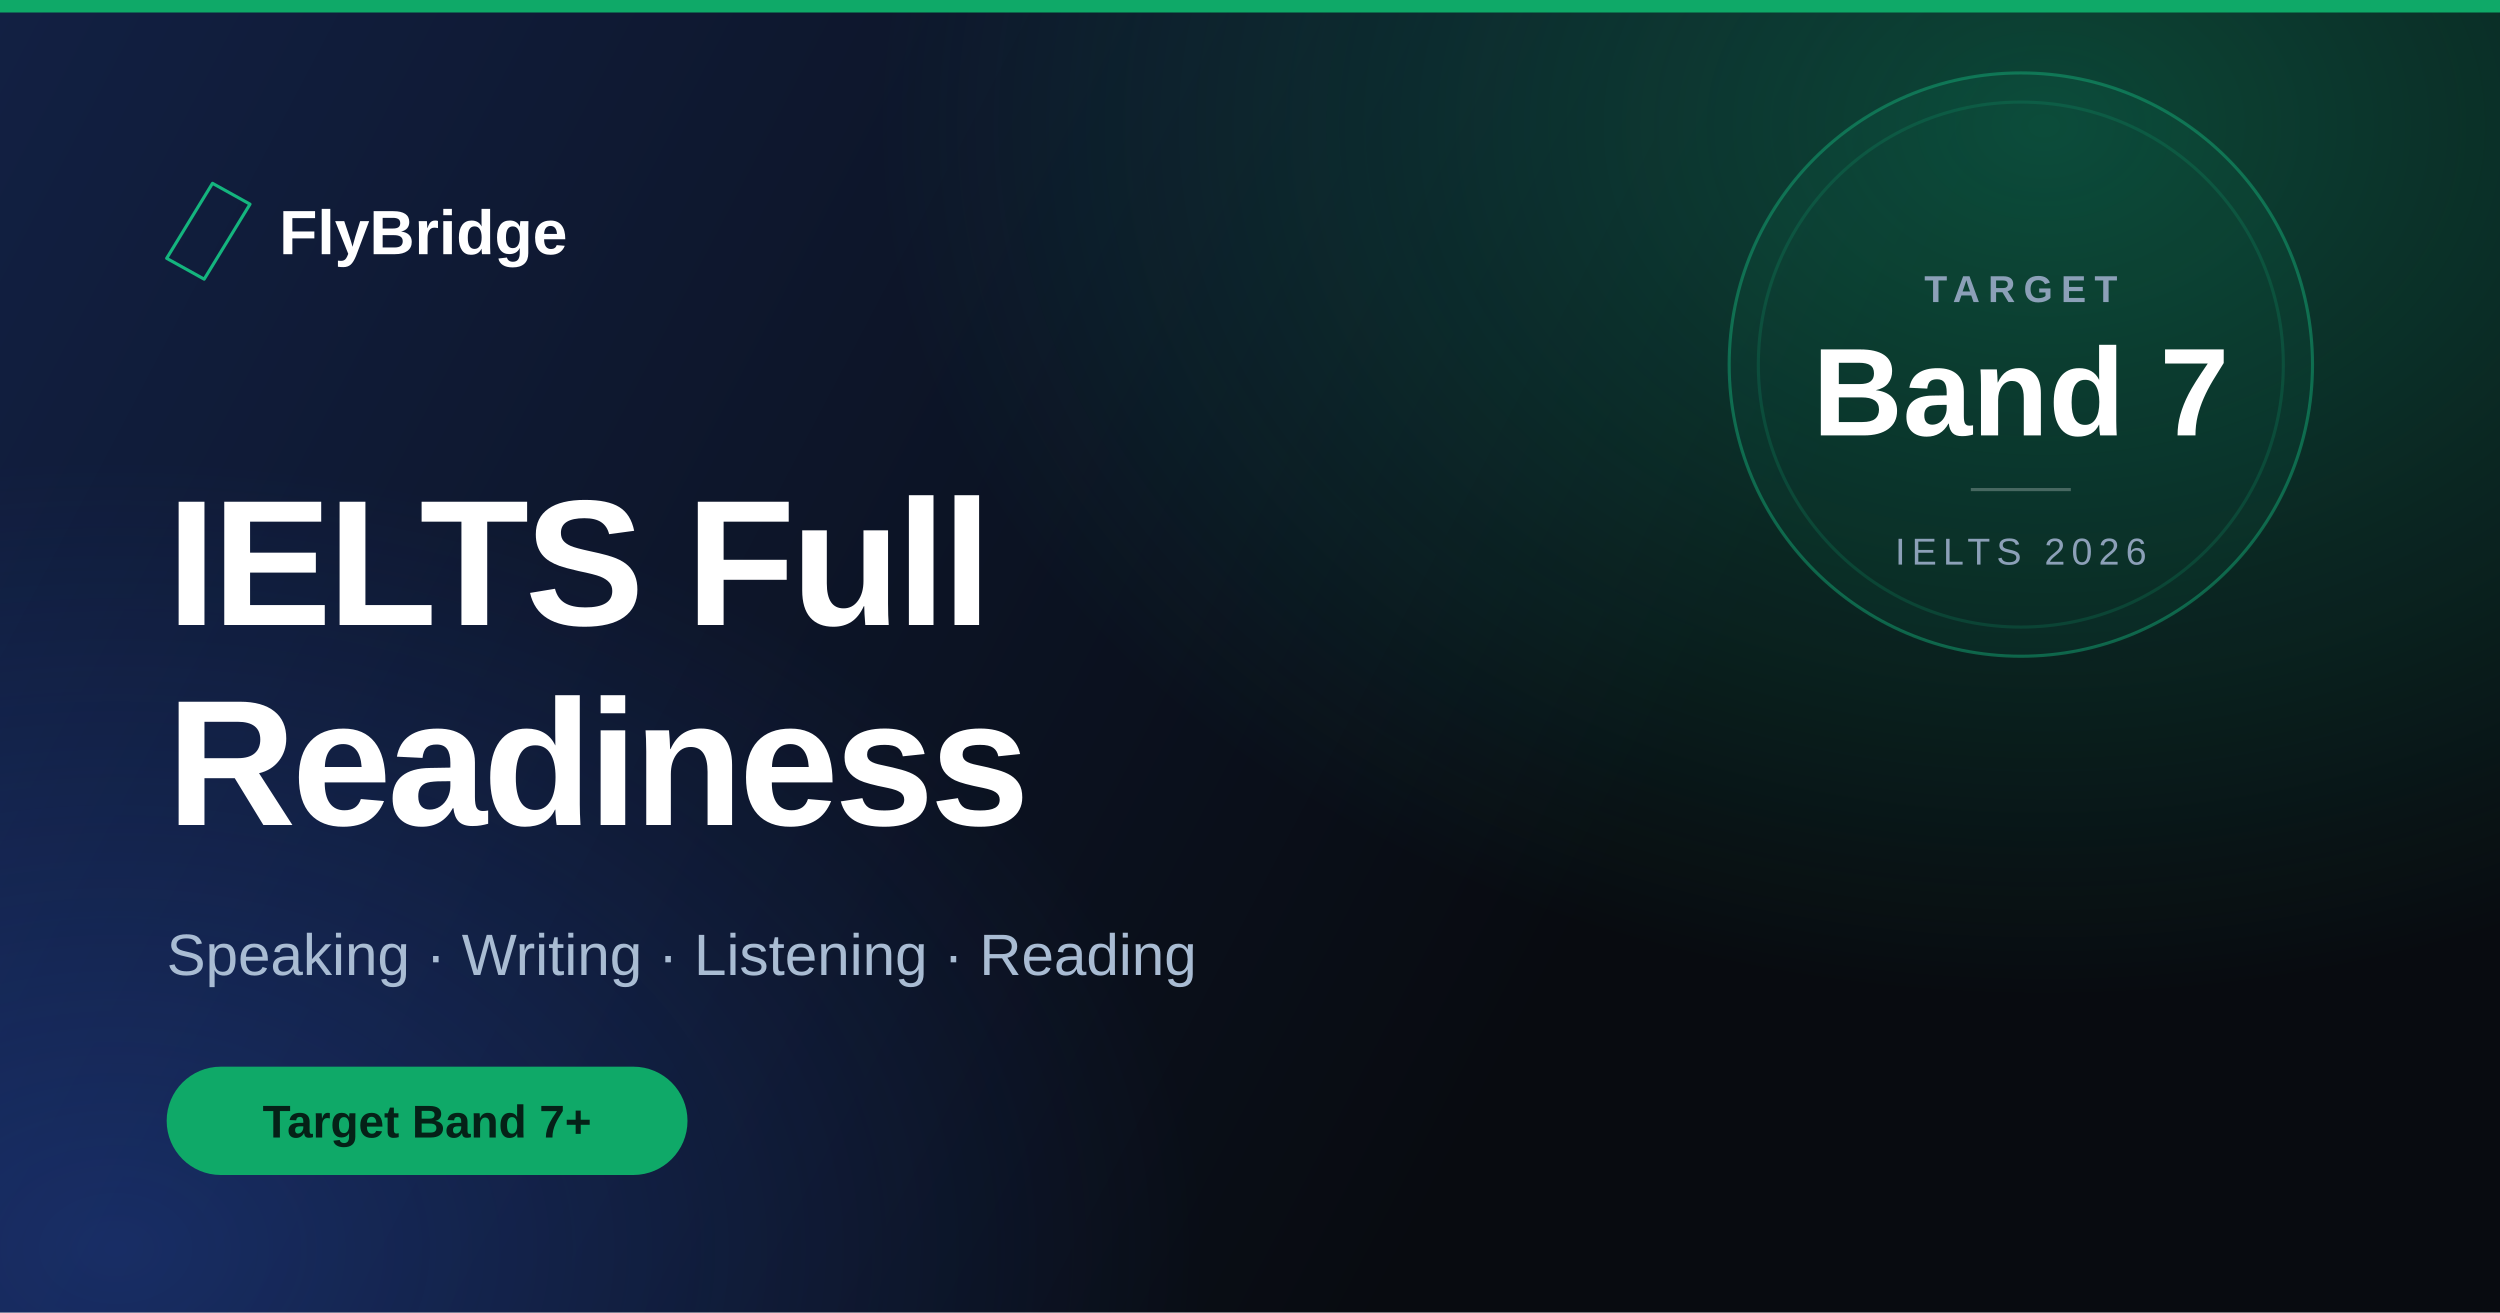
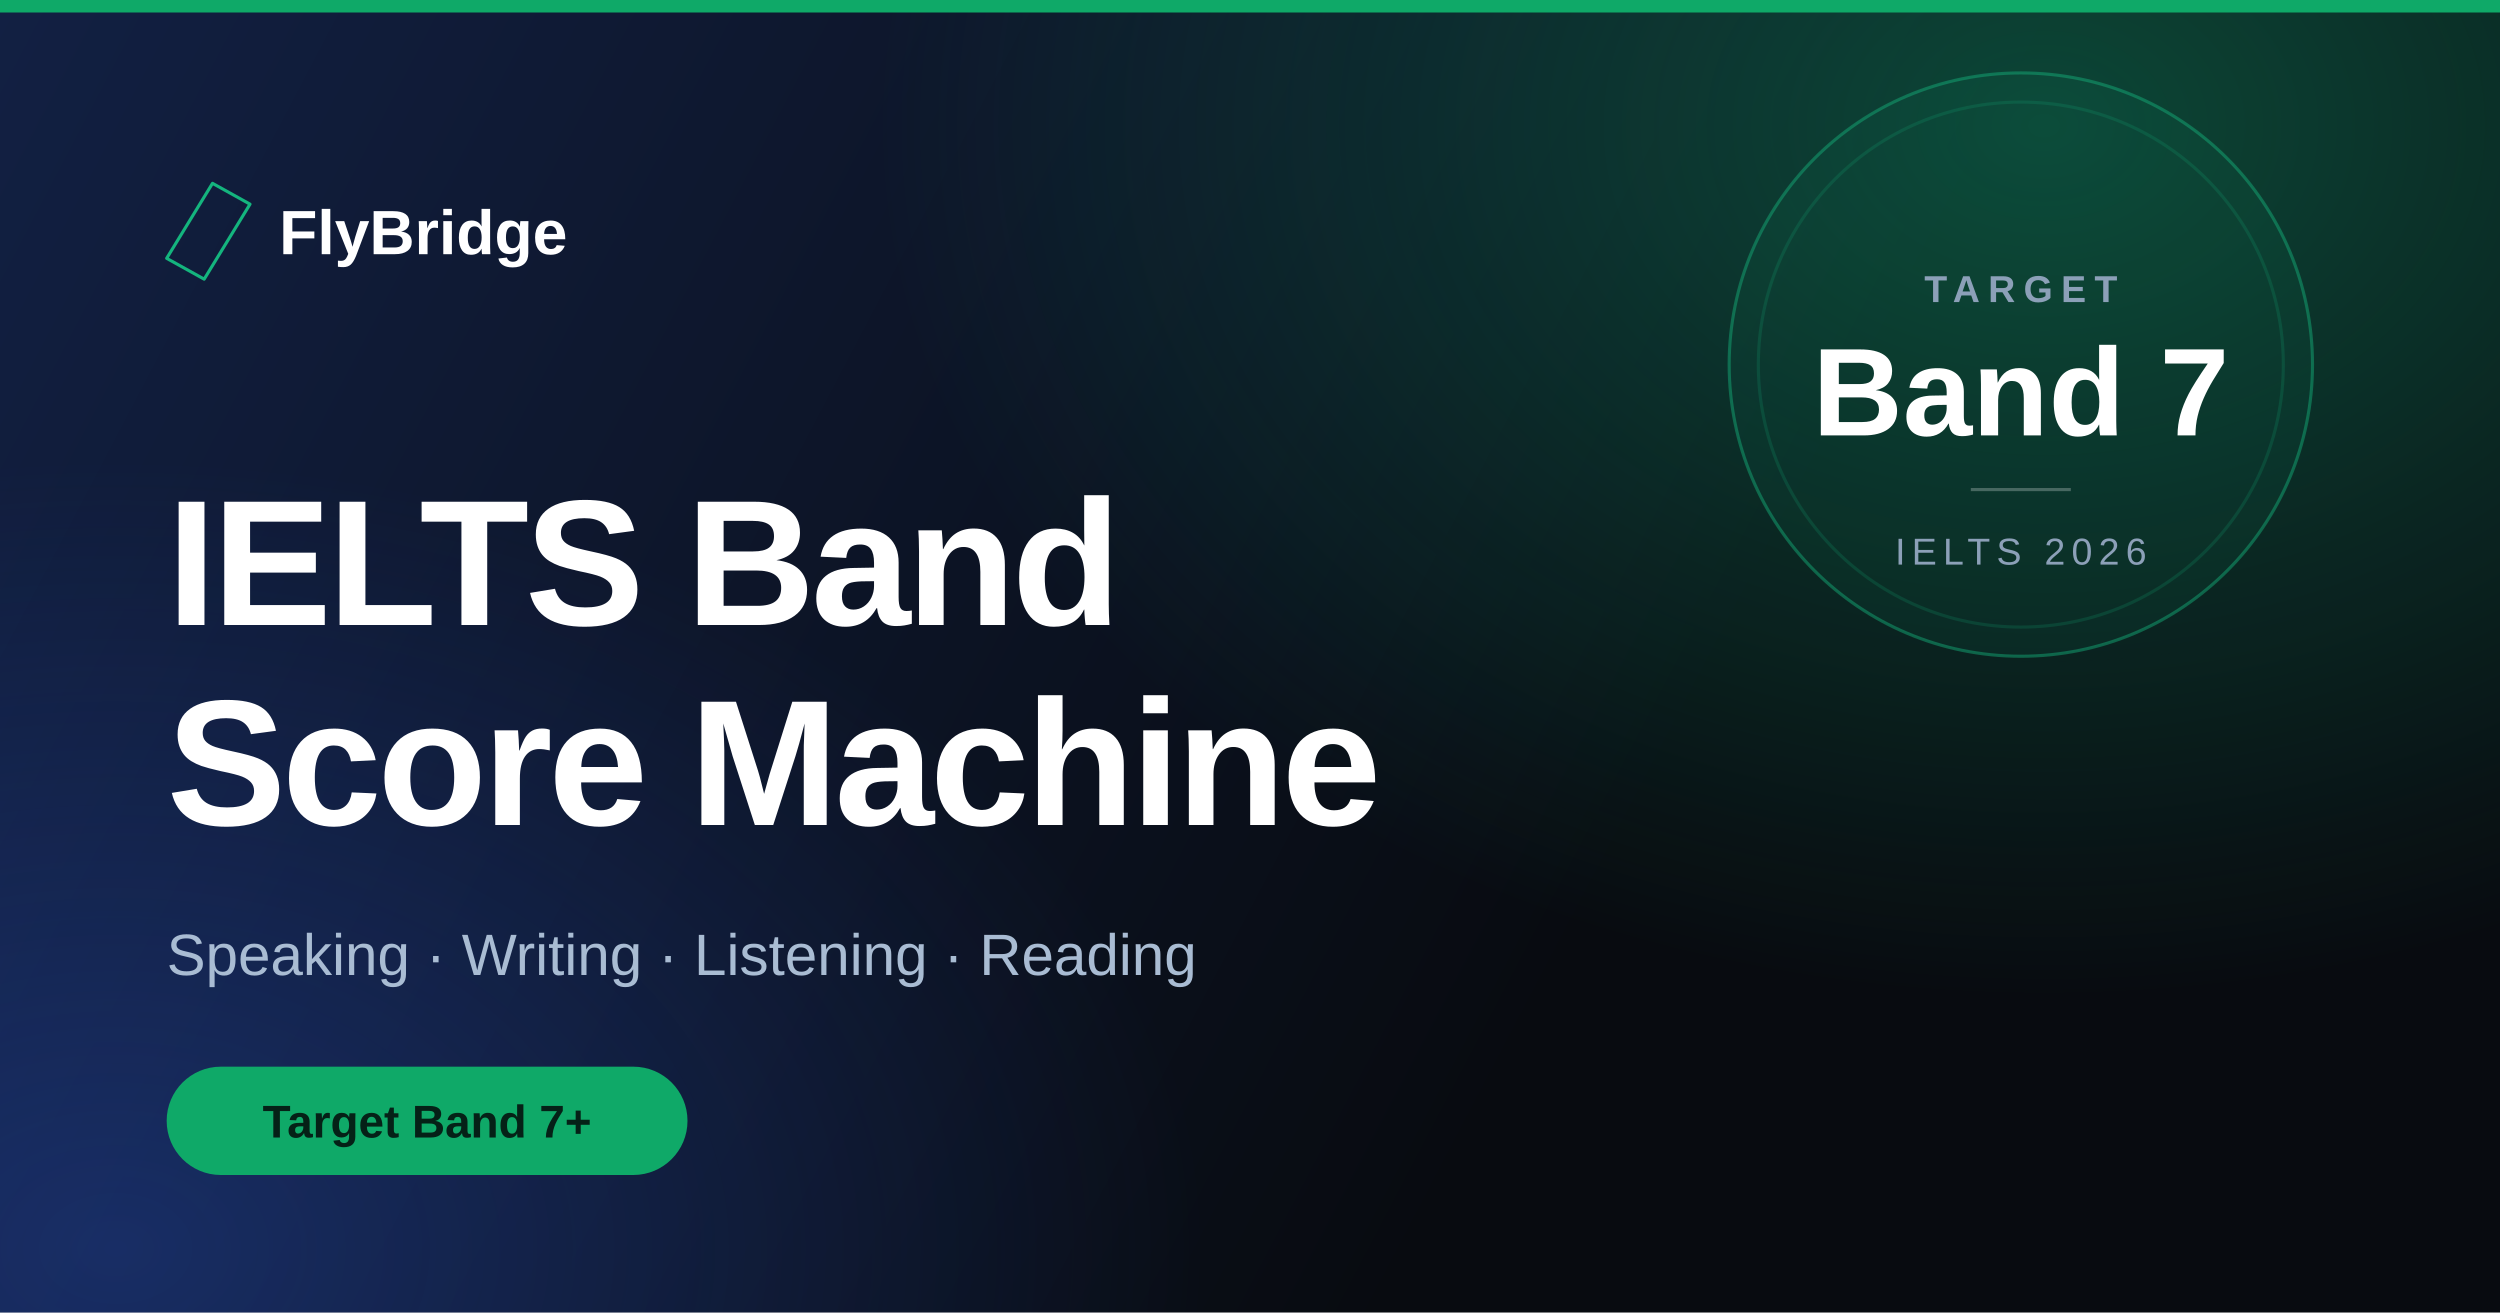
- <svg xmlns="http://www.w3.org/2000/svg" width="1200" height="630" viewBox="0 0 1200 630" fill="none" role="img" aria-label="IELTS Full Readiness">
+ <svg xmlns="http://www.w3.org/2000/svg" width="1200" height="630" viewBox="0 0 1200 630" fill="none" role="img" aria-label="IELTS Band Score Machine">
  <defs>
    <linearGradient id="bg" x1="0" y1="0" x2="1200" y2="630" gradientUnits="userSpaceOnUse">
      <stop offset="0" stop-color="#122043" />
      <stop offset="0.65" stop-color="#080B10" />
    </linearGradient>
    <radialGradient id="glowGreen" cx="0" cy="0" r="1" gradientUnits="userSpaceOnUse" gradientTransform="translate(980 60) scale(560 420)">
      <stop offset="0" stop-color="#14B57E" stop-opacity="0.35" />
      <stop offset="1" stop-color="#14B57E" stop-opacity="0" />
    </radialGradient>
    <radialGradient id="glowBlue" cx="0" cy="0" r="1" gradientUnits="userSpaceOnUse" gradientTransform="translate(60 600) scale(520 380)">
      <stop offset="0" stop-color="#2F5FE0" stop-opacity="0.30" />
      <stop offset="1" stop-color="#2F5FE0" stop-opacity="0" />
    </radialGradient>
  </defs>
  <rect width="1200" height="630" fill="url(#bg)" />
  <rect width="1200" height="630" fill="url(#glowGreen)" />
  <rect width="1200" height="630" fill="url(#glowBlue)" />
  <rect x="0" y="0" width="1200" height="6" fill="#0FA968" />
  <g transform="translate(80 84)">
    <path d="M0 40L22 4L40 14L18 50Z" stroke="#14B57E" stroke-width="1.5" stroke-linejoin="round" />
    <text x="54" y="38" fill="#FFFFFF" font-family="'Inter Variable', Arial, sans-serif" font-size="30" font-weight="600">FlyBridge</text>
  </g>
-   <text x="80" y="300" fill="#FFFFFF" font-family="'Inter Variable', Arial, sans-serif" font-size="86" font-weight="700" letter-spacing="-2">IELTS Full</text>
-   <text x="80" y="396" fill="#FFFFFF" font-family="'Inter Variable', Arial, sans-serif" font-size="86" font-weight="700" letter-spacing="-2">Readiness</text>
+   <text x="80" y="300" fill="#FFFFFF" font-family="'Inter Variable', Arial, sans-serif" font-size="86" font-weight="700" letter-spacing="-2">IELTS Band</text>
+   <text x="80" y="396" fill="#FFFFFF" font-family="'Inter Variable', Arial, sans-serif" font-size="86" font-weight="700" letter-spacing="-2">Score Machine</text>
  <text x="80" y="468" fill="#A9BCD3" font-family="'Inter Variable', Arial, sans-serif" font-size="28" font-weight="500">Speaking · Writing · Listening · Reading</text>
  <g transform="translate(80 512)">
    <rect x="0" y="0" width="250" height="52" rx="26" fill="#0FA968" />
    <text x="125" y="34" fill="#052117" font-family="'Inter Variable', Arial, sans-serif" font-size="22" font-weight="700" text-anchor="middle">Target Band 7+</text>
  </g>
  <g transform="translate(970 175)">
    <circle cx="0" cy="0" r="140" fill="rgba(20,181,126,0.06)" stroke="#14B57E" stroke-opacity="0.45" stroke-width="1.5" />
    <circle cx="0" cy="0" r="126" fill="none" stroke="#14B57E" stroke-opacity="0.18" stroke-width="1.5" />
    <text x="0" y="-30" fill="#8CA0B8" font-family="'Inter Variable', Arial, sans-serif" font-size="18" font-weight="700" letter-spacing="4" text-anchor="middle">TARGET</text>
    <text x="0" y="34" fill="#FFFFFF" font-family="'Inter Variable', Arial, sans-serif" font-size="60" font-weight="600" text-anchor="middle">Band 7</text>
    <line x1="-24" y1="60" x2="24" y2="60" stroke="#FFFFFF" stroke-opacity="0.25" stroke-width="1.5" />
    <text x="0" y="96" fill="#8CA0B8" font-family="'Inter Variable', Arial, sans-serif" font-size="18" font-weight="500" letter-spacing="3" text-anchor="middle">IELTS 2026</text>
  </g>
</svg>
